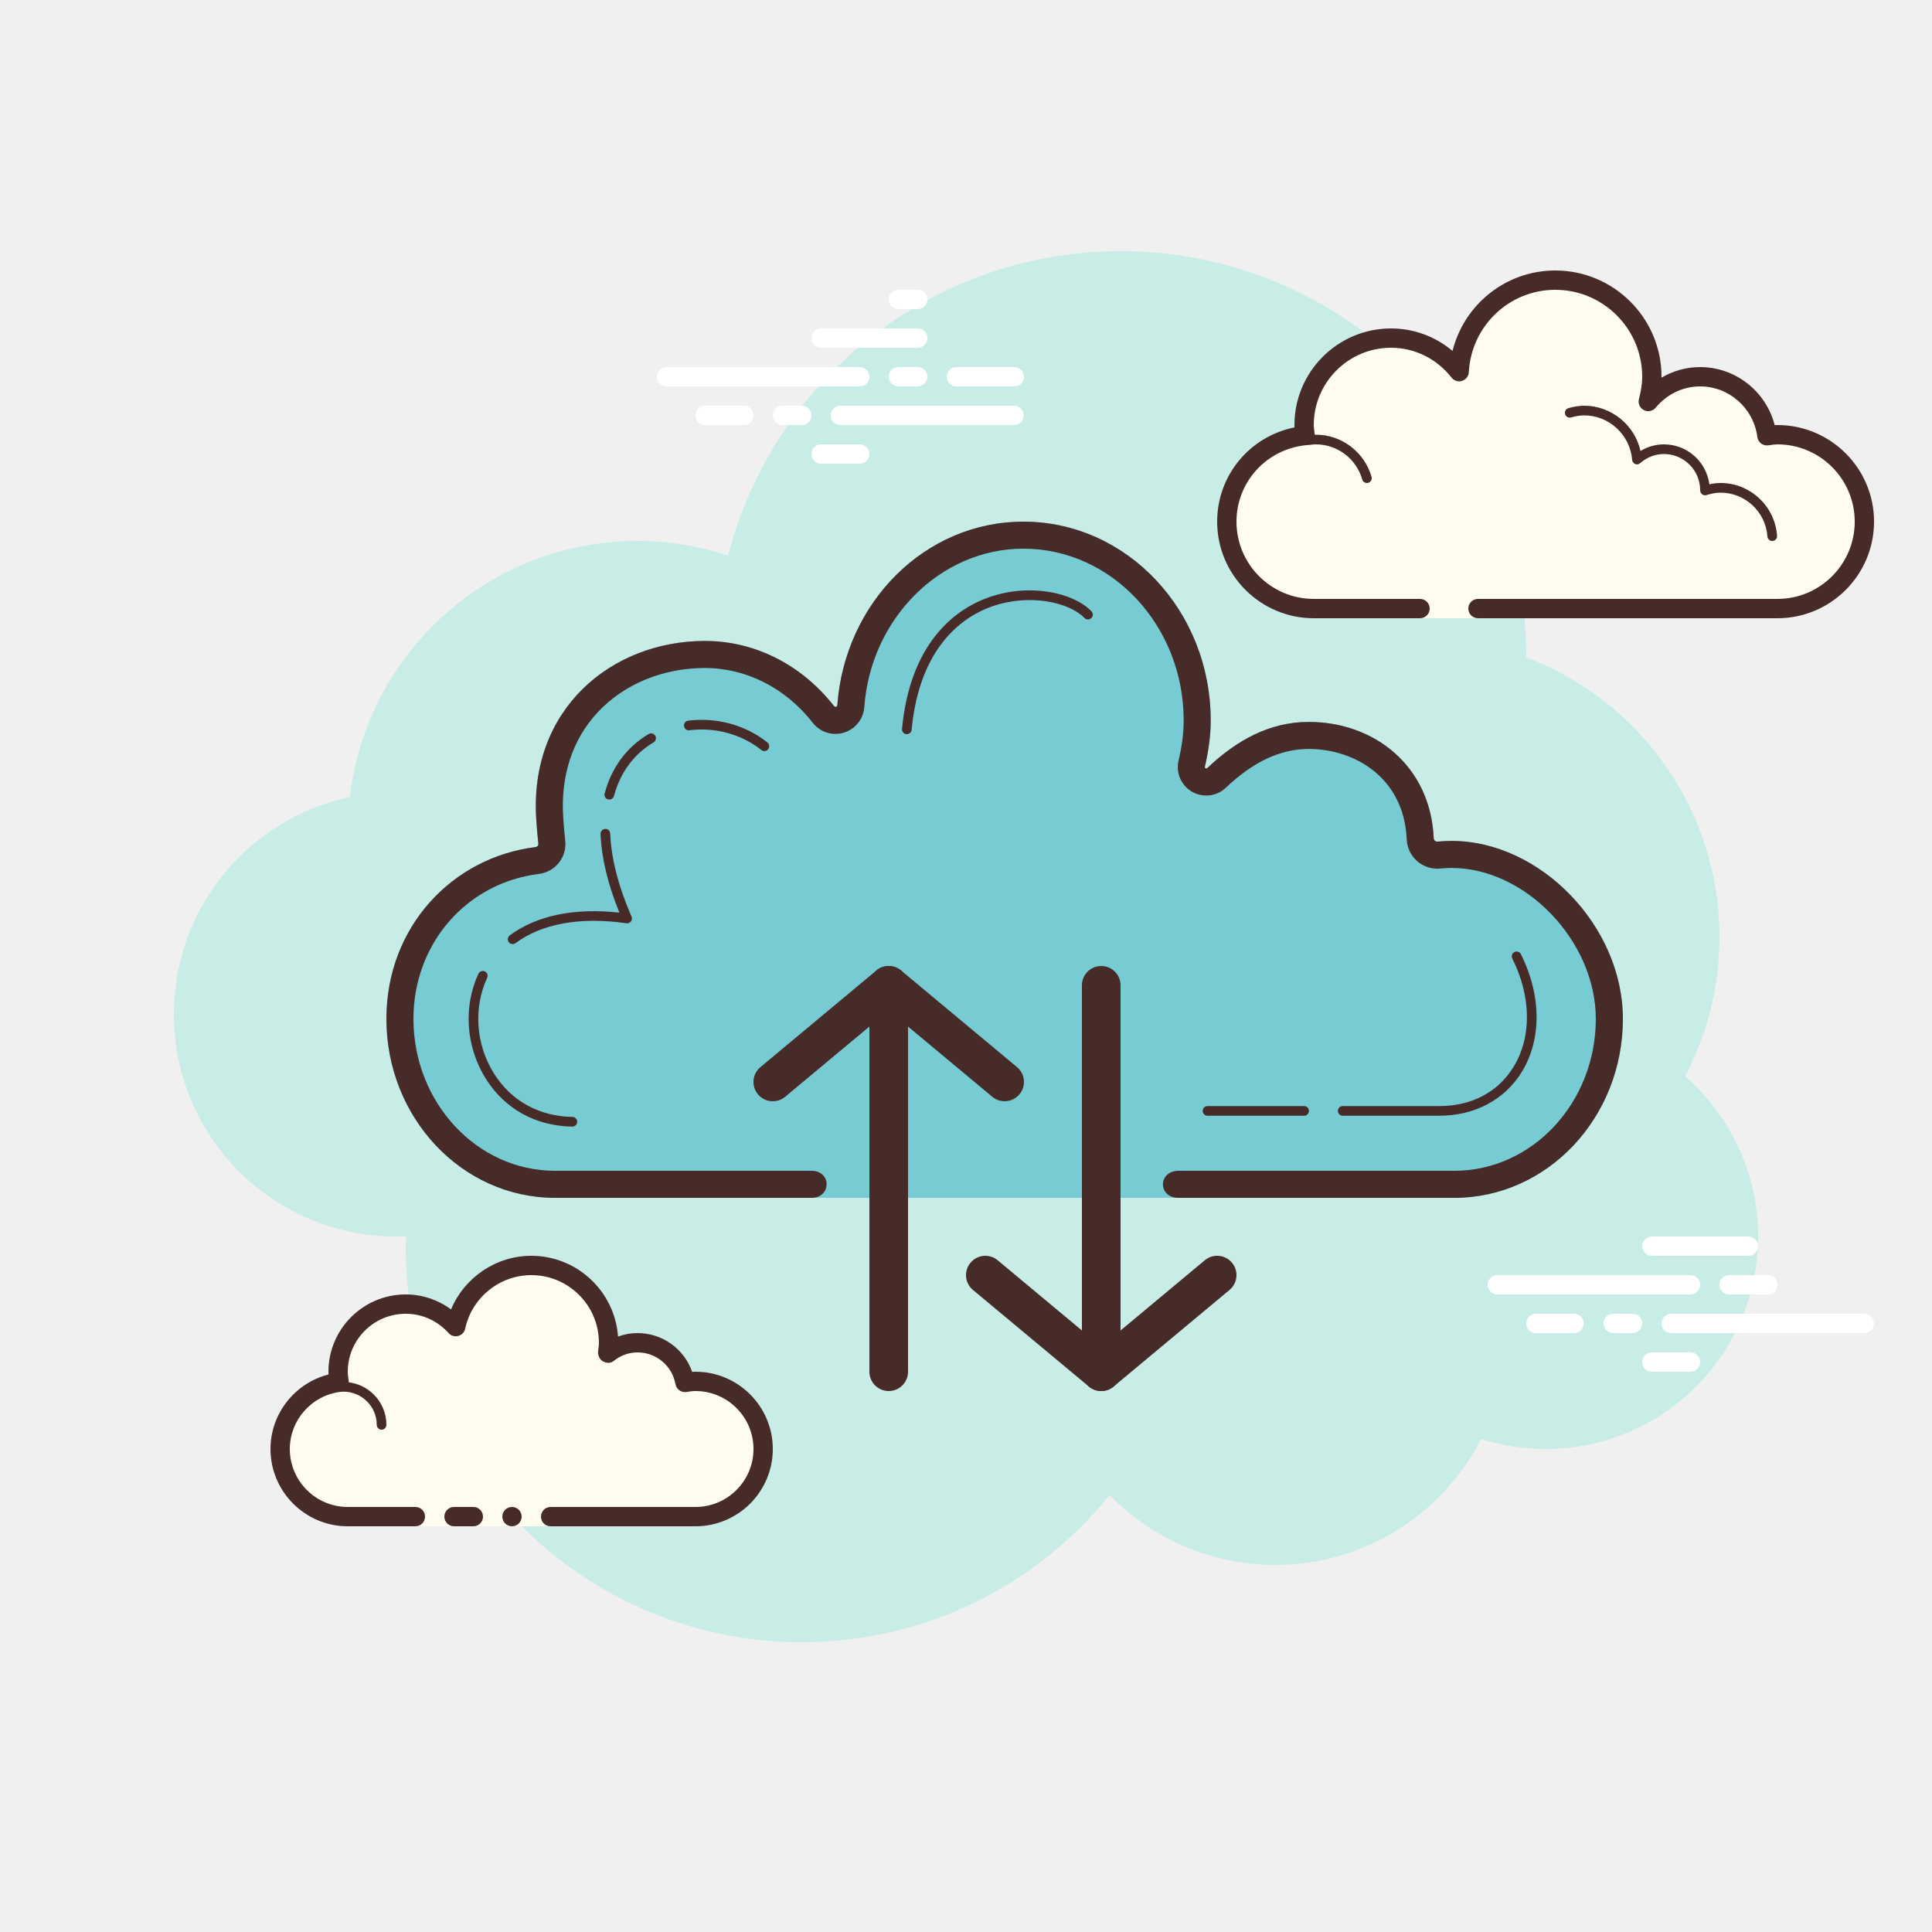
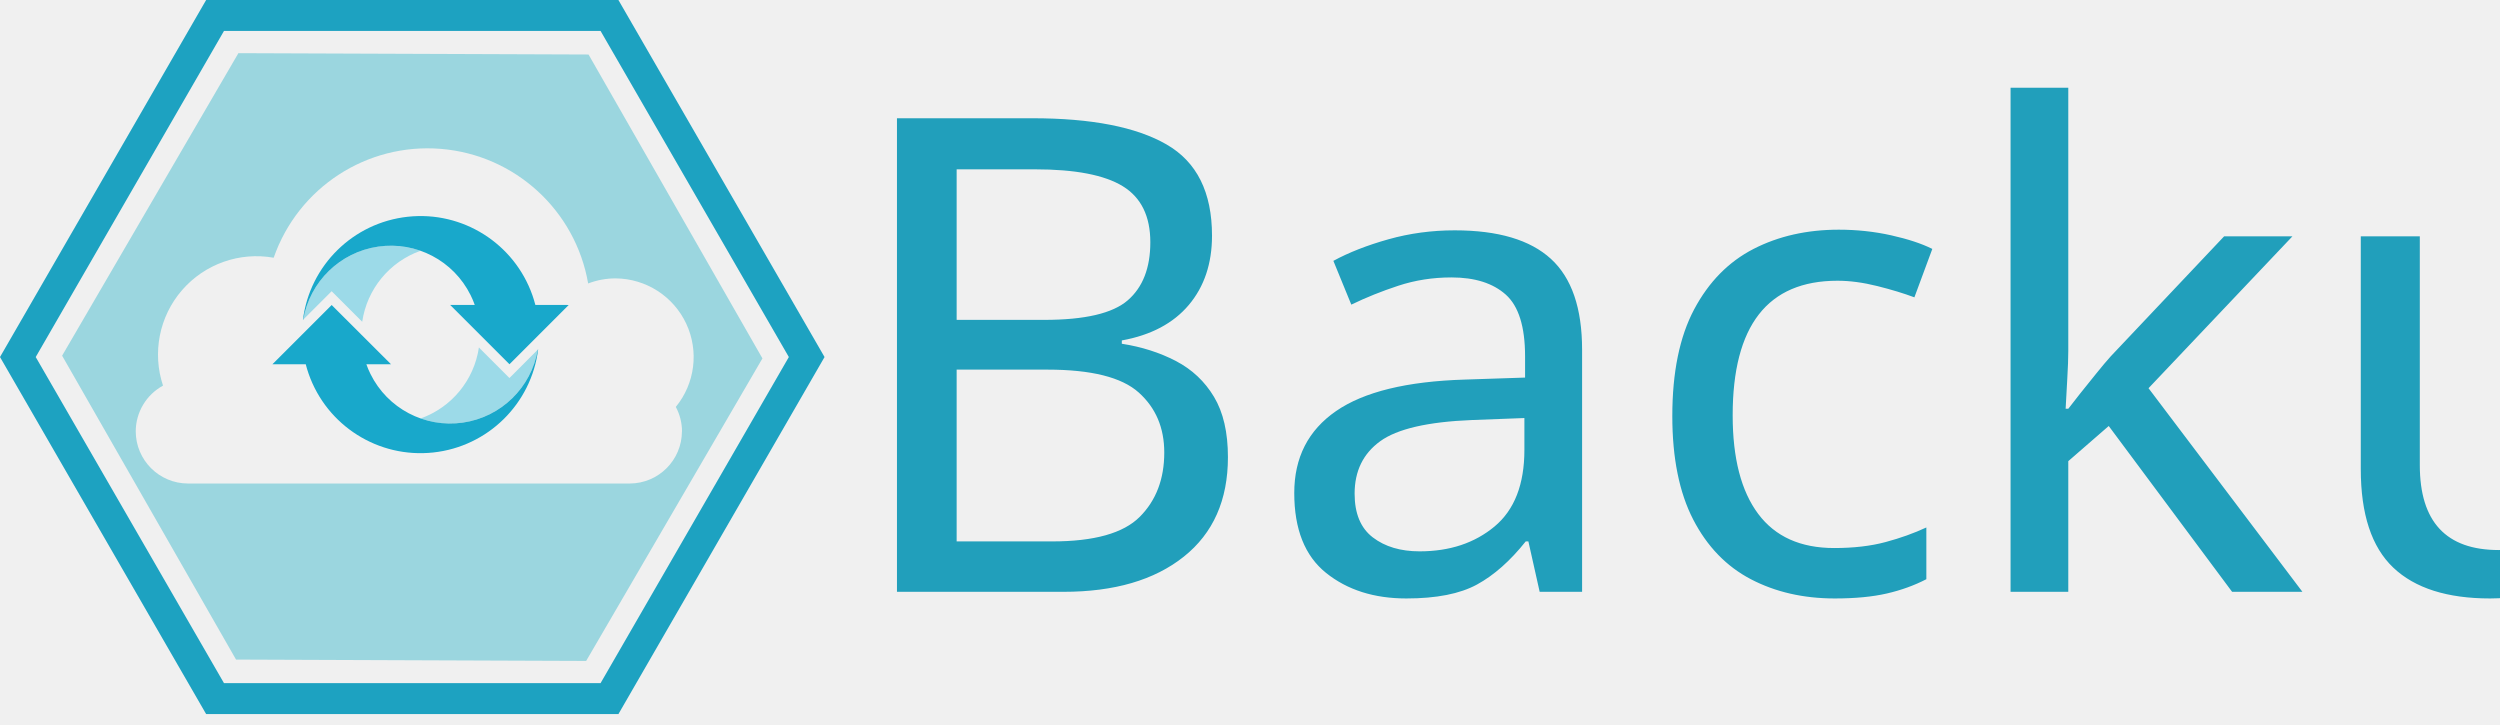
- <svg xmlns="http://www.w3.org/2000/svg" viewBox="0 0 100 100" width="100px" height="100px">
-   <path fill="#c7ede6" d="M87.215,55.71C88.35,53.555,89,51.105,89,48.5c0-6.621-4.159-12.257-10.001-14.478 C78.999,34.015,79,34.008,79,34c0-11.598-9.402-21-21-21c-9.784,0-17.981,6.701-20.313,15.757C36.211,28.272,34.638,28,33,28 c-7.692,0-14.023,5.793-14.89,13.252C12.906,42.353,9,46.969,9,52.5C9,58.851,14.149,64,20.5,64c0.177,0,0.352-0.012,0.526-0.022 C21.022,64.153,21,64.324,21,64.5C21,75.822,30.178,85,41.5,85c6.437,0,12.175-2.972,15.934-7.614C59.612,79.611,62.64,81,66,81 c4.65,0,8.674-2.65,10.666-6.518C77.718,74.817,78.837,75,80,75c6.075,0,11-4.925,11-11C91,60.689,89.53,57.727,87.215,55.71z" />
-   <path fill="#fdfcef" d="M76.5,31.5V32h-3v-0.5c0,0-4.242,0-5.5,0c-2.485,0-4.5-2.015-4.5-4.5 c0-2.333,1.782-4.229,4.055-4.455C67.533,22.364,67.5,22.187,67.5,22c0-2.485,2.015-4.5,4.5-4.5c1.438,0,2.703,0.686,3.527,1.736 C75.667,16.6,77.829,14.5,80.5,14.5c2.761,0,5,2.239,5,5c0,0.446-0.077,0.87-0.187,1.282c0.642-0.777,1.6-1.282,2.687-1.282 c1.781,0,3.234,1.335,3.455,3.055C91.636,22.533,91.813,22.5,92,22.5c2.485,0,4.5,2.015,4.5,4.5s-2.015,4.5-4.5,4.5s-9.5,0-9.5,0 H76.5z" />
-   <path fill="#472b29" d="M80.5,14c3.033,0,5.5,2.467,5.5,5.5c0,0.016,0,0.031,0,0.047C86.602,19.192,87.29,19,88,19 c1.831,0,3.411,1.261,3.858,3.005C91.905,22.002,91.952,22,92,22c2.757,0,5,2.243,5,5s-2.243,5-5,5H76.5 c-0.276,0-0.5-0.224-0.5-0.5s0.224-0.5,0.5-0.5H92c2.206,0,4-1.794,4-4s-1.794-4-4-4c-0.117,0-0.23,0.017-0.343,0.032 l-0.141,0.019c-0.021,0.003-0.041,0.004-0.062,0.004c-0.246,0-0.462-0.185-0.495-0.437C90.768,21.125,89.496,20,88,20 c-0.885,0-1.723,0.401-2.301,1.1c-0.098,0.118-0.241,0.182-0.386,0.182c-0.078,0-0.156-0.018-0.228-0.056 c-0.209-0.107-0.314-0.346-0.254-0.573C84.946,20.218,85,19.852,85,19.5c0-2.481-2.019-4.5-4.5-4.5 c-2.381,0-4.347,1.872-4.474,4.263c-0.011,0.208-0.15,0.387-0.349,0.45c-0.05,0.016-0.101,0.024-0.152,0.024 c-0.15,0-0.296-0.069-0.392-0.192C74.362,18.563,73.221,18,72,18c-2.206,0-4,1.794-4,4c0,0.117,0.017,0.23,0.032,0.343 l0.019,0.141c0.016,0.134-0.022,0.268-0.106,0.373c-0.084,0.105-0.207,0.172-0.34,0.185C65.549,23.247,64,24.949,64,27 c0,2.206,1.794,4,4,4h5.5c0.276,0,0.5,0.224,0.5,0.5S73.776,32,73.5,32H68c-2.757,0-5-2.243-5-5c0-2.397,1.689-4.413,4.003-4.877 C67.001,22.082,67,22.041,67,22c0-2.757,2.243-5,5-5c1.176,0,2.293,0.416,3.183,1.164C75.781,15.76,77.945,14,80.5,14L80.5,14z" />
-   <path fill="#472b29" d="M82,21c1.403,0,2.609,0.999,2.913,2.341C85.28,23.119,85.699,23,86.125,23 c1.202,0,2.198,0.897,2.353,2.068C88.681,25.022,88.874,25,89.063,25c1.529,0,2.811,1.2,2.918,2.732 C91.99,27.87,91.886,27.99,91.749,28c-0.006,0-0.012,0-0.018,0c-0.13,0-0.24-0.101-0.249-0.232 c-0.089-1.271-1.151-2.268-2.419-2.268c-0.229,0-0.47,0.042-0.738,0.127c-0.022,0.007-0.045,0.01-0.067,0.01 c-0.055,0-0.11-0.02-0.156-0.054C88.038,25.537,88,25.455,88,25.375c0-1.034-0.841-1.875-1.875-1.875 c-0.447,0-0.885,0.168-1.231,0.473c-0.047,0.041-0.106,0.063-0.165,0.063c-0.032,0-0.063-0.006-0.093-0.019 c-0.088-0.035-0.148-0.117-0.155-0.212C84.377,22.512,83.288,21.5,82,21.5c-0.208,0-0.425,0.034-0.682,0.107 c-0.023,0.007-0.047,0.01-0.07,0.01c-0.109,0-0.207-0.073-0.239-0.182c-0.038-0.133,0.039-0.271,0.172-0.309 C81.483,21.04,81.744,21,82,21L82,21z" />
-   <path fill="#472b29" d="M68.117,22.5c1.326,0,2.508,0.897,2.874,2.182c0.038,0.133-0.039,0.271-0.172,0.309 C70.795,24.997,70.772,25,70.75,25c-0.109,0-0.209-0.072-0.24-0.182C70.205,23.748,69.221,23,68.117,23 c-0.117,0-0.23,0.014-0.342,0.029c-0.012,0.002-0.023,0.003-0.035,0.003c-0.121,0-0.229-0.092-0.246-0.217 c-0.019-0.137,0.077-0.263,0.214-0.281C67.842,22.516,67.978,22.5,68.117,22.5L68.117,22.5z" />
-   <path fill="#fff" d="M44.5,20h-10c-0.276,0-0.5-0.224-0.5-0.5s0.224-0.5,0.5-0.5h10c0.276,0,0.5,0.224,0.5,0.5 S44.777,20,44.5,20z" />
-   <path fill="#fff" d="M47.5,20h-1c-0.276,0-0.5-0.224-0.5-0.5s0.224-0.5,0.5-0.5h1c0.276,0,0.5,0.224,0.5,0.5 S47.777,20,47.5,20z" />
-   <path fill="#fff" d="M52.491,22H43.5c-0.276,0-0.5-0.224-0.5-0.5s0.224-0.5,0.5-0.5h8.991c0.276,0,0.5,0.224,0.5,0.5 S52.767,22,52.491,22z" />
-   <path fill="#fff" d="M41.5,22h-1c-0.276,0-0.5-0.224-0.5-0.5s0.224-0.5,0.5-0.5h1c0.276,0,0.5,0.224,0.5,0.5 S41.777,22,41.5,22z" />
-   <path fill="#fff" d="M38.5,22h-2c-0.276,0-0.5-0.224-0.5-0.5s0.224-0.5,0.5-0.5h2c0.276,0,0.5,0.224,0.5,0.5 S38.777,22,38.5,22z" />
-   <path fill="#fff" d="M44.5,24h-2c-0.276,0-0.5-0.224-0.5-0.5s0.224-0.5,0.5-0.5h2c0.276,0,0.5,0.224,0.5,0.5 S44.776,24,44.5,24z" />
-   <path fill="#fff" d="M47.5,15c-0.177,0-0.823,0-1,0c-0.276,0-0.5,0.224-0.5,0.5c0,0.276,0.224,0.5,0.5,0.5 c0.177,0,0.823,0,1,0c0.276,0,0.5-0.224,0.5-0.5C48,15.224,47.776,15,47.5,15z" />
-   <path fill="#fff" d="M47.5,17c-0.177,0-4.823,0-5,0c-0.276,0-0.5,0.224-0.5,0.5c0,0.276,0.224,0.5,0.5,0.5 c0.177,0,4.823,0,5,0c0.276,0,0.5-0.224,0.5-0.5C48,17.224,47.776,17,47.5,17z" />
-   <path fill="#fff" d="M52.5,19c-0.177,0-2.823,0-3,0c-0.276,0-0.5,0.224-0.5,0.5c0,0.276,0.224,0.5,0.5,0.5 c0.177,0,2.823,0,3,0c0.276,0,0.5-0.224,0.5-0.5C53,19.224,52.776,19,52.5,19z" />
-   <path fill="#fff" d="M87.5,67h-10c-0.276,0-0.5-0.224-0.5-0.5s0.224-0.5,0.5-0.5h10c0.276,0,0.5,0.224,0.5,0.5 S87.776,67,87.5,67z" />
-   <path fill="#fff" d="M91.5,67h-2c-0.276,0-0.5-0.224-0.5-0.5s0.224-0.5,0.5-0.5h2c0.276,0,0.5,0.224,0.5,0.5 S91.776,67,91.5,67z" />
-   <path fill="#fff" d="M96.5,69h-10c-0.276,0-0.5-0.224-0.5-0.5s0.224-0.5,0.5-0.5h10c0.276,0,0.5,0.224,0.5,0.5 S96.777,69,96.5,69z" />
-   <path fill="#fff" d="M84.5,69h-1c-0.276,0-0.5-0.224-0.5-0.5s0.224-0.5,0.5-0.5h1c0.276,0,0.5,0.224,0.5,0.5 S84.776,69,84.5,69z" />
-   <path fill="#fff" d="M81.47,69H79.5c-0.276,0-0.5-0.224-0.5-0.5s0.224-0.5,0.5-0.5h1.97c0.276,0,0.5,0.224,0.5,0.5 S81.746,69,81.47,69z" />
-   <path fill="#fff" d="M90.5,65h-5c-0.276,0-0.5-0.224-0.5-0.5s0.224-0.5,0.5-0.5h5c0.276,0,0.5,0.224,0.5,0.5 S90.777,65,90.5,65z" />
-   <path fill="#fff" d="M87.5,71h-2c-0.276,0-0.5-0.224-0.5-0.5s0.224-0.5,0.5-0.5h2c0.276,0,0.5,0.224,0.5,0.5 S87.776,71,87.5,71z" />
-   <g>
-     <path fill="#fdfcef" d="M21.5,78.5c0,0-1.567,0-3.5,0s-3.5-1.567-3.5-3.5c0-1.781,1.335-3.234,3.055-3.455 C17.527,71.366,17.5,71.187,17.5,71c0-1.933,1.567-3.5,3.5-3.5c1.032,0,1.95,0.455,2.59,1.165 c0.384-1.808,1.987-3.165,3.91-3.165c2.209,0,4,1.791,4,4c0,0.191-0.03,0.374-0.056,0.558C31.872,69.714,32.408,69.5,33,69.5 c1.228,0,2.245,0.887,2.455,2.055C35.634,71.527,35.813,71.5,36,71.5c1.933,0,3.5,1.567,3.5,3.5s-1.567,3.5-3.5,3.5s-7.5,0-7.5,0 V79h-7V78.5z" />
-     <path fill="#472b29" d="M19.75,74c0.138,0,0.25-0.112,0.25-0.25c0-1.223-0.995-2.218-2.218-2.218 c-0.034,0.009-0.737-0.001-1.244,0.136c-0.133,0.036-0.212,0.173-0.176,0.306c0.036,0.134,0.173,0.213,0.306,0.176 c0.444-0.12,1.1-0.12,1.113-0.118c0.948,0,1.719,0.771,1.719,1.718C19.5,73.888,19.612,74,19.75,74z" />
-     <circle cx="26.5" cy="78.5" r=".5" fill="#472b29" />
-     <path fill="#472b29" d="M18,79h3.5c0.276,0,0.5-0.224,0.5-0.5S21.776,78,21.5,78H18c-1.654,0-3-1.346-3-3 c0-1.496,1.125-2.768,2.618-2.959c0.134-0.018,0.255-0.088,0.336-0.196s0.115-0.244,0.094-0.377C18.025,71.314,18,71.16,18,71 c0-1.654,1.346-3,3-3c0.85,0,1.638,0.355,2.219,1c0.125,0.139,0.321,0.198,0.5,0.148c0.182-0.049,0.321-0.195,0.36-0.379 C24.42,67.165,25.859,66,27.5,66c1.93,0,3.5,1.57,3.5,3.5c0,0.143-0.021,0.28-0.041,0.418c-0.029,0.203,0.063,0.438,0.242,0.54 c0.179,0.102,0.396,0.118,0.556-0.01C32.122,70.155,32.551,70,33,70c0.966,0,1.792,0.691,1.963,1.644 c0.048,0.267,0.296,0.446,0.569,0.405C35.686,72.025,35.84,72,36,72c1.654,0,3,1.346,3,3s-1.346,3-3,3h-7.5 c-0.276,0-0.5,0.224-0.5,0.5s0.224,0.5,0.5,0.5H36c2.206,0,4-1.794,4-4s-1.794-4-4-4c-0.059,0-0.116,0.002-0.174,0.006 C35.412,69.82,34.289,69,33,69c-0.349,0-0.689,0.061-1.011,0.18C31.824,66.847,29.874,65,27.5,65 c-1.831,0-3.466,1.127-4.153,2.774C22.667,67.276,21.845,67,21,67c-2.206,0-4,1.794-4,4c0,0.048,0.001,0.095,0.004,0.142 C15.261,71.59,14,73.169,14,75C14,77.206,15.794,79,18,79z" />
-     <path fill="#472b29" d="M23.5,78c0.159,0,0.841,0,1,0c0.276,0,0.5,0.224,0.5,0.5c0,0.276-0.224,0.5-0.5,0.5 c-0.159,0-0.841,0-1,0c-0.276,0-0.5-0.224-0.5-0.5C23,78.224,23.224,78,23.5,78z" />
+ <svg xmlns="http://www.w3.org/2000/svg" viewBox="0 0 1616.72 468.5">
+   <defs>
+     <style>.cls-1,.cls-3{fill:none;}.cls-1{stroke:#1da2c1;stroke-miterlimit:10;stroke-width:20px;}.cls-2{fill:#9bd6df;}.cls-4{fill:#9cdae8;}.cls-5{fill:#18a8cb;}.cls-6{font-size:428.92px;fill:#219fbb;font-family:Landasans-Medium, Landasans;font-weight:500;}</style>
+   </defs>
+   <g id="Vrstva_1" data-name="Vrstva 1">
+     <polygon class="cls-1" points="394.15 10 139.08 10 11.55 230.89 139.08 451.79 394.15 451.79 521.68 230.89 394.15 10" />
+     <path class="cls-2" d="M582.75,89.87,356.32,89l-114,195.64L354.79,481.16l226.42.88,114-195.64Zm60.4,243.7a33.83,33.83,0,0,1-33.73,33.73H323.66a33.83,33.83,0,0,1-33.73-33.73h0A33.81,33.81,0,0,1,307.57,304a63.64,63.64,0,0,1,71.57-82.71A105.38,105.38,0,0,1,582.5,237.93a49.78,49.78,0,0,1,17.83-3.28,50.86,50.86,0,0,1,38.86,83.12,33.46,33.46,0,0,1,4,15.8Z" transform="translate(-202.15 -54.62)" />
+     <path class="cls-3" d="M549.94,280.74a57.54,57.54,0,0,1-75.82,44.49,57.56,57.56,0,0,0,37.73-45.91l19.76,19.76Z" transform="translate(-202.15 -54.62)" />
+     <path class="cls-3" d="M474.12,216.79a57.55,57.55,0,0,0-37.73,45.91l-19.76-19.76-18.35,18.34a57.53,57.53,0,0,1,75.84-44.49Z" transform="translate(-202.15 -54.62)" />
+     <path class="cls-4" d="M474.12,216.79a57.55,57.55,0,0,0-37.73,45.91l-19.76-19.76-18.35,18.34a57.53,57.53,0,0,1,75.84-44.49Z" transform="translate(-202.15 -54.62)" />
+     <path class="cls-4" d="M549.94,280.74a57.54,57.54,0,0,1-75.82,44.49,57.56,57.56,0,0,0,37.73-45.91l19.76,19.76Z" transform="translate(-202.15 -54.62)" />
+     <path class="cls-5" d="M550.18,280.5a76.67,76.67,0,0,1-148.39,16c-.72-2.06-1.37-4.15-1.91-6.3H378.3l38.33-38.33L435.79,271,455,290.17H439.07a53.08,53.08,0,0,0,2.66,6.3,57.49,57.49,0,0,0,108.21-15.73Z" transform="translate(-202.15 -54.62)" />
+     <path class="cls-5" d="M569.94,251.84l-38.33,38.33L512.45,271l-19.17-19.17h15.89a56.33,56.33,0,0,0-2.66-6.3,57.51,57.51,0,0,0-108.23,15.74l-.24.24a76.68,76.68,0,0,1,148.4-16c.73,2.06,1.36,4.16,1.92,6.3Z" transform="translate(-202.15 -54.62)" />
  </g>
-   <g>
-     <path fill="#77cbd2" d="M28.727,62C23.907,62,20,57.852,20,52.735c0-4.744,3.39-8.353,7.721-8.89 c0.09-0.011,0.154-0.083,0.144-0.172c-0.045-0.375-0.084-0.898-0.107-1.233c-0.395-5.745,3.907-9.265,8.727-9.265 c2.7,0,5.087,1.326,6.686,3.373c0.055,0.071,0.162,0.039,0.169-0.05C43.726,31.191,47.87,27,52.97,27 c5.355,0,9.697,4.609,9.697,10.294c0,0.83-0.122,1.624-0.303,2.394c-0.017,0.074,0.07,0.119,0.126,0.066 c1.518-1.442,3.233-2.388,5.257-2.388c3.393,0,6.302,2.284,6.463,6.019c0.005,0.107,0.097,0.187,0.206,0.176 C79.271,43.07,84,47.688,84,52.735C84,57.852,80.093,62,75.273,62s-18.424,0-18.424,0S31.167,62,28.727,62z" />
-   </g>
-   <g>
-     <path fill="#472b29" d="M52,57c-0.226,0-0.453-0.076-0.64-0.232L46,52.302l-5.36,4.467 c-0.425,0.353-1.056,0.296-1.408-0.128c-0.354-0.424-0.296-1.055,0.128-1.408l6-5c0.371-0.309,0.909-0.309,1.28,0l6,5 c0.424,0.354,0.481,0.984,0.128,1.408C52.57,56.877,52.286,57,52,57z" />
-   </g>
-   <g>
-     <path fill="#472b29" d="M46,72c-0.552,0-1-0.448-1-1V51c0-0.552,0.448-1,1-1s1,0.448,1,1v20C47,71.552,46.552,72,46,72z" />
-   </g>
-   <g>
-     <path fill="#472b29" d="M57,72c-0.228,0-0.455-0.077-0.64-0.232l-6-5c-0.424-0.354-0.481-0.984-0.128-1.408 c0.353-0.424,0.983-0.482,1.408-0.128L57,69.698l5.36-4.467c0.424-0.354,1.054-0.296,1.408,0.128 c0.354,0.424,0.296,1.055-0.128,1.408l-6,5C57.455,71.923,57.228,72,57,72z" />
-   </g>
-   <g>
-     <path fill="#472b29" d="M57,72c-0.552,0-1-0.448-1-1V51c0-0.552,0.448-1,1-1s1,0.448,1,1v20C58,71.552,57.552,72,57,72z" />
-   </g>
-   <g>
-     <path fill="#472b29" d="M75.13,43.524c-0.237,0-0.476,0.012-0.714,0.036c-0.007,0-0.014,0.001-0.021,0.001 c-0.1,0-0.181-0.076-0.186-0.176c-0.161-3.735-3.07-6.019-6.463-6.019c-2.024,0-3.739,0.946-5.257,2.388 c-0.017,0.016-0.036,0.023-0.055,0.023c-0.044,0-0.083-0.038-0.071-0.089c0.18-0.771,0.303-1.564,0.303-2.394 C62.667,31.609,58.325,27,52.97,27c-5.1,0-9.244,4.19-9.63,9.499c-0.004,0.055-0.047,0.088-0.092,0.088 c-0.027,0-0.055-0.012-0.076-0.039c-1.599-2.046-3.986-3.373-6.687-3.373c-4.82,0-9.122,3.52-8.727,9.265 c0.023,0.334,0.063,0.858,0.107,1.232c0.01,0.088-0.053,0.16-0.144,0.171C23.39,44.382,20,47.991,20,52.735 C20,57.852,23.907,62,28.727,62c1.117,0,7.107,0,13.273,0c1.035,0,1.059-1.4,0-1.4H28.727c-4.04,0-7.327-3.528-7.327-7.865 c0-3.88,2.731-7.034,6.494-7.501c0.852-0.105,1.462-0.88,1.361-1.727c-0.042-0.353-0.079-0.847-0.101-1.162 c-0.149-2.174,0.469-4.071,1.789-5.484c1.356-1.452,3.375-2.285,5.541-2.285c2.141,0,4.176,1.033,5.583,2.834 c0.286,0.367,0.716,0.577,1.18,0.577c0.778,0,1.432-0.609,1.489-1.387c0.334-4.599,3.951-8.201,8.234-8.201 c4.575,0,8.297,3.99,8.297,8.894c0,0.641-0.084,1.301-0.266,2.076c-0.103,0.441-0.001,0.896,0.279,1.25 c0.281,0.354,0.702,0.558,1.155,0.558c0.381,0,0.743-0.145,1.019-0.408c1.418-1.348,2.823-2.003,4.293-2.003 c2.342,0,4.926,1.464,5.064,4.68c0.037,0.85,0.733,1.516,1.584,1.516l0.091-0.001l0.07-0.007c0.189-0.019,0.382-0.029,0.574-0.029 c3.839,0,7.469,3.796,7.469,7.811c0,4.336-3.287,7.865-7.327,7.865H61c-1.071,0-1.078,1.4,0,1.4c4.41,0,11.165,0,14.273,0 C80.093,62,84,57.852,84,52.735C84,47.936,79.725,43.524,75.13,43.524z" />
-   </g>
-   <g>
-     <path fill="#472b29" d="M46.938,38c-0.008,0-0.016,0-0.024-0.001c-0.138-0.013-0.238-0.135-0.226-0.272 c0.446-4.714,3.009-6.292,4.497-6.812c2.159-0.755,4.393-0.224,5.308,0.724c0.096,0.099,0.093,0.258-0.007,0.354 c-0.099,0.096-0.257,0.093-0.354-0.006c-0.789-0.817-2.841-1.279-4.782-0.6c-1.375,0.481-3.745,1.95-4.164,6.387 C47.174,37.903,47.065,38,46.938,38z" />
-   </g>
-   <g>
-     <path fill="#472b29" d="M29.625,58.313c-0.001,0-0.003,0-0.004,0c-1.907-0.034-3.498-0.917-4.48-2.486 c-1.025-1.638-1.171-3.717-0.379-5.425c0.058-0.125,0.208-0.18,0.332-0.122c0.125,0.058,0.18,0.207,0.122,0.332 c-0.722,1.557-0.588,3.453,0.349,4.949c0.89,1.42,2.333,2.22,4.065,2.251c0.138,0.002,0.248,0.116,0.246,0.254 C29.873,58.204,29.761,58.313,29.625,58.313z" />
-   </g>
-   <g>
-     <path fill="#472b29" d="M26.534,48.865c-0.076,0-0.152-0.035-0.201-0.101c-0.082-0.111-0.059-0.268,0.053-0.35 c1.395-1.031,3.352-1.434,5.674-1.175c-0.597-1.465-0.925-2.833-0.976-4.073c-0.005-0.138,0.102-0.254,0.24-0.26 c0.147-0.012,0.254,0.102,0.26,0.24c0.052,1.29,0.424,2.736,1.104,4.296c0.037,0.083,0.025,0.179-0.03,0.251 c-0.055,0.072-0.147,0.108-0.234,0.096c-2.382-0.344-4.367,0.012-5.74,1.027C26.638,48.849,26.586,48.865,26.534,48.865z" />
-   </g>
-   <g>
-     <path fill="#472b29" d="M31.537,41.385c-0.021,0-0.043-0.003-0.064-0.008c-0.133-0.036-0.213-0.173-0.177-0.306 c0.357-1.341,1.145-2.406,2.278-3.078c0.119-0.07,0.272-0.031,0.342,0.088c0.071,0.119,0.031,0.272-0.087,0.343 c-1.018,0.604-1.727,1.564-2.049,2.776C31.749,41.311,31.648,41.385,31.537,41.385z" />
-   </g>
-   <g>
-     <path fill="#472b29" d="M39.563,38.875c-0.055,0-0.11-0.018-0.156-0.055c-1.02-0.815-2.377-1.188-3.723-1.022 c-0.144,0.02-0.262-0.081-0.279-0.218c-0.017-0.137,0.081-0.262,0.217-0.279c1.477-0.182,2.973,0.229,4.097,1.127 c0.108,0.086,0.125,0.244,0.039,0.352C39.708,38.843,39.636,38.875,39.563,38.875z" />
-   </g>
-   <g>
-     <path fill="#472b29" d="M74.5,57.75h-5c-0.138,0-0.25-0.112-0.25-0.25s0.112-0.25,0.25-0.25h5 c1.668,0,3.03-0.716,3.834-2.017c0.953-1.542,0.932-3.643-0.058-5.621c-0.062-0.124-0.012-0.274,0.112-0.335 c0.124-0.062,0.273-0.012,0.335,0.112c1.067,2.134,1.081,4.417,0.036,6.108C77.874,56.928,76.322,57.75,74.5,57.75z" />
-   </g>
-   <g>
-     <path fill="#472b29" d="M67.5,57.75h-5c-0.138,0-0.25-0.112-0.25-0.25s0.112-0.25,0.25-0.25h5 c0.138,0,0.25,0.112,0.25,0.25S67.638,57.75,67.5,57.75z" />
+   <g id="Vrstva_2" data-name="Vrstva 2">
+     <text class="cls-6" transform="translate(538.45 382.72)">BackupIT</text>
  </g>
</svg>
